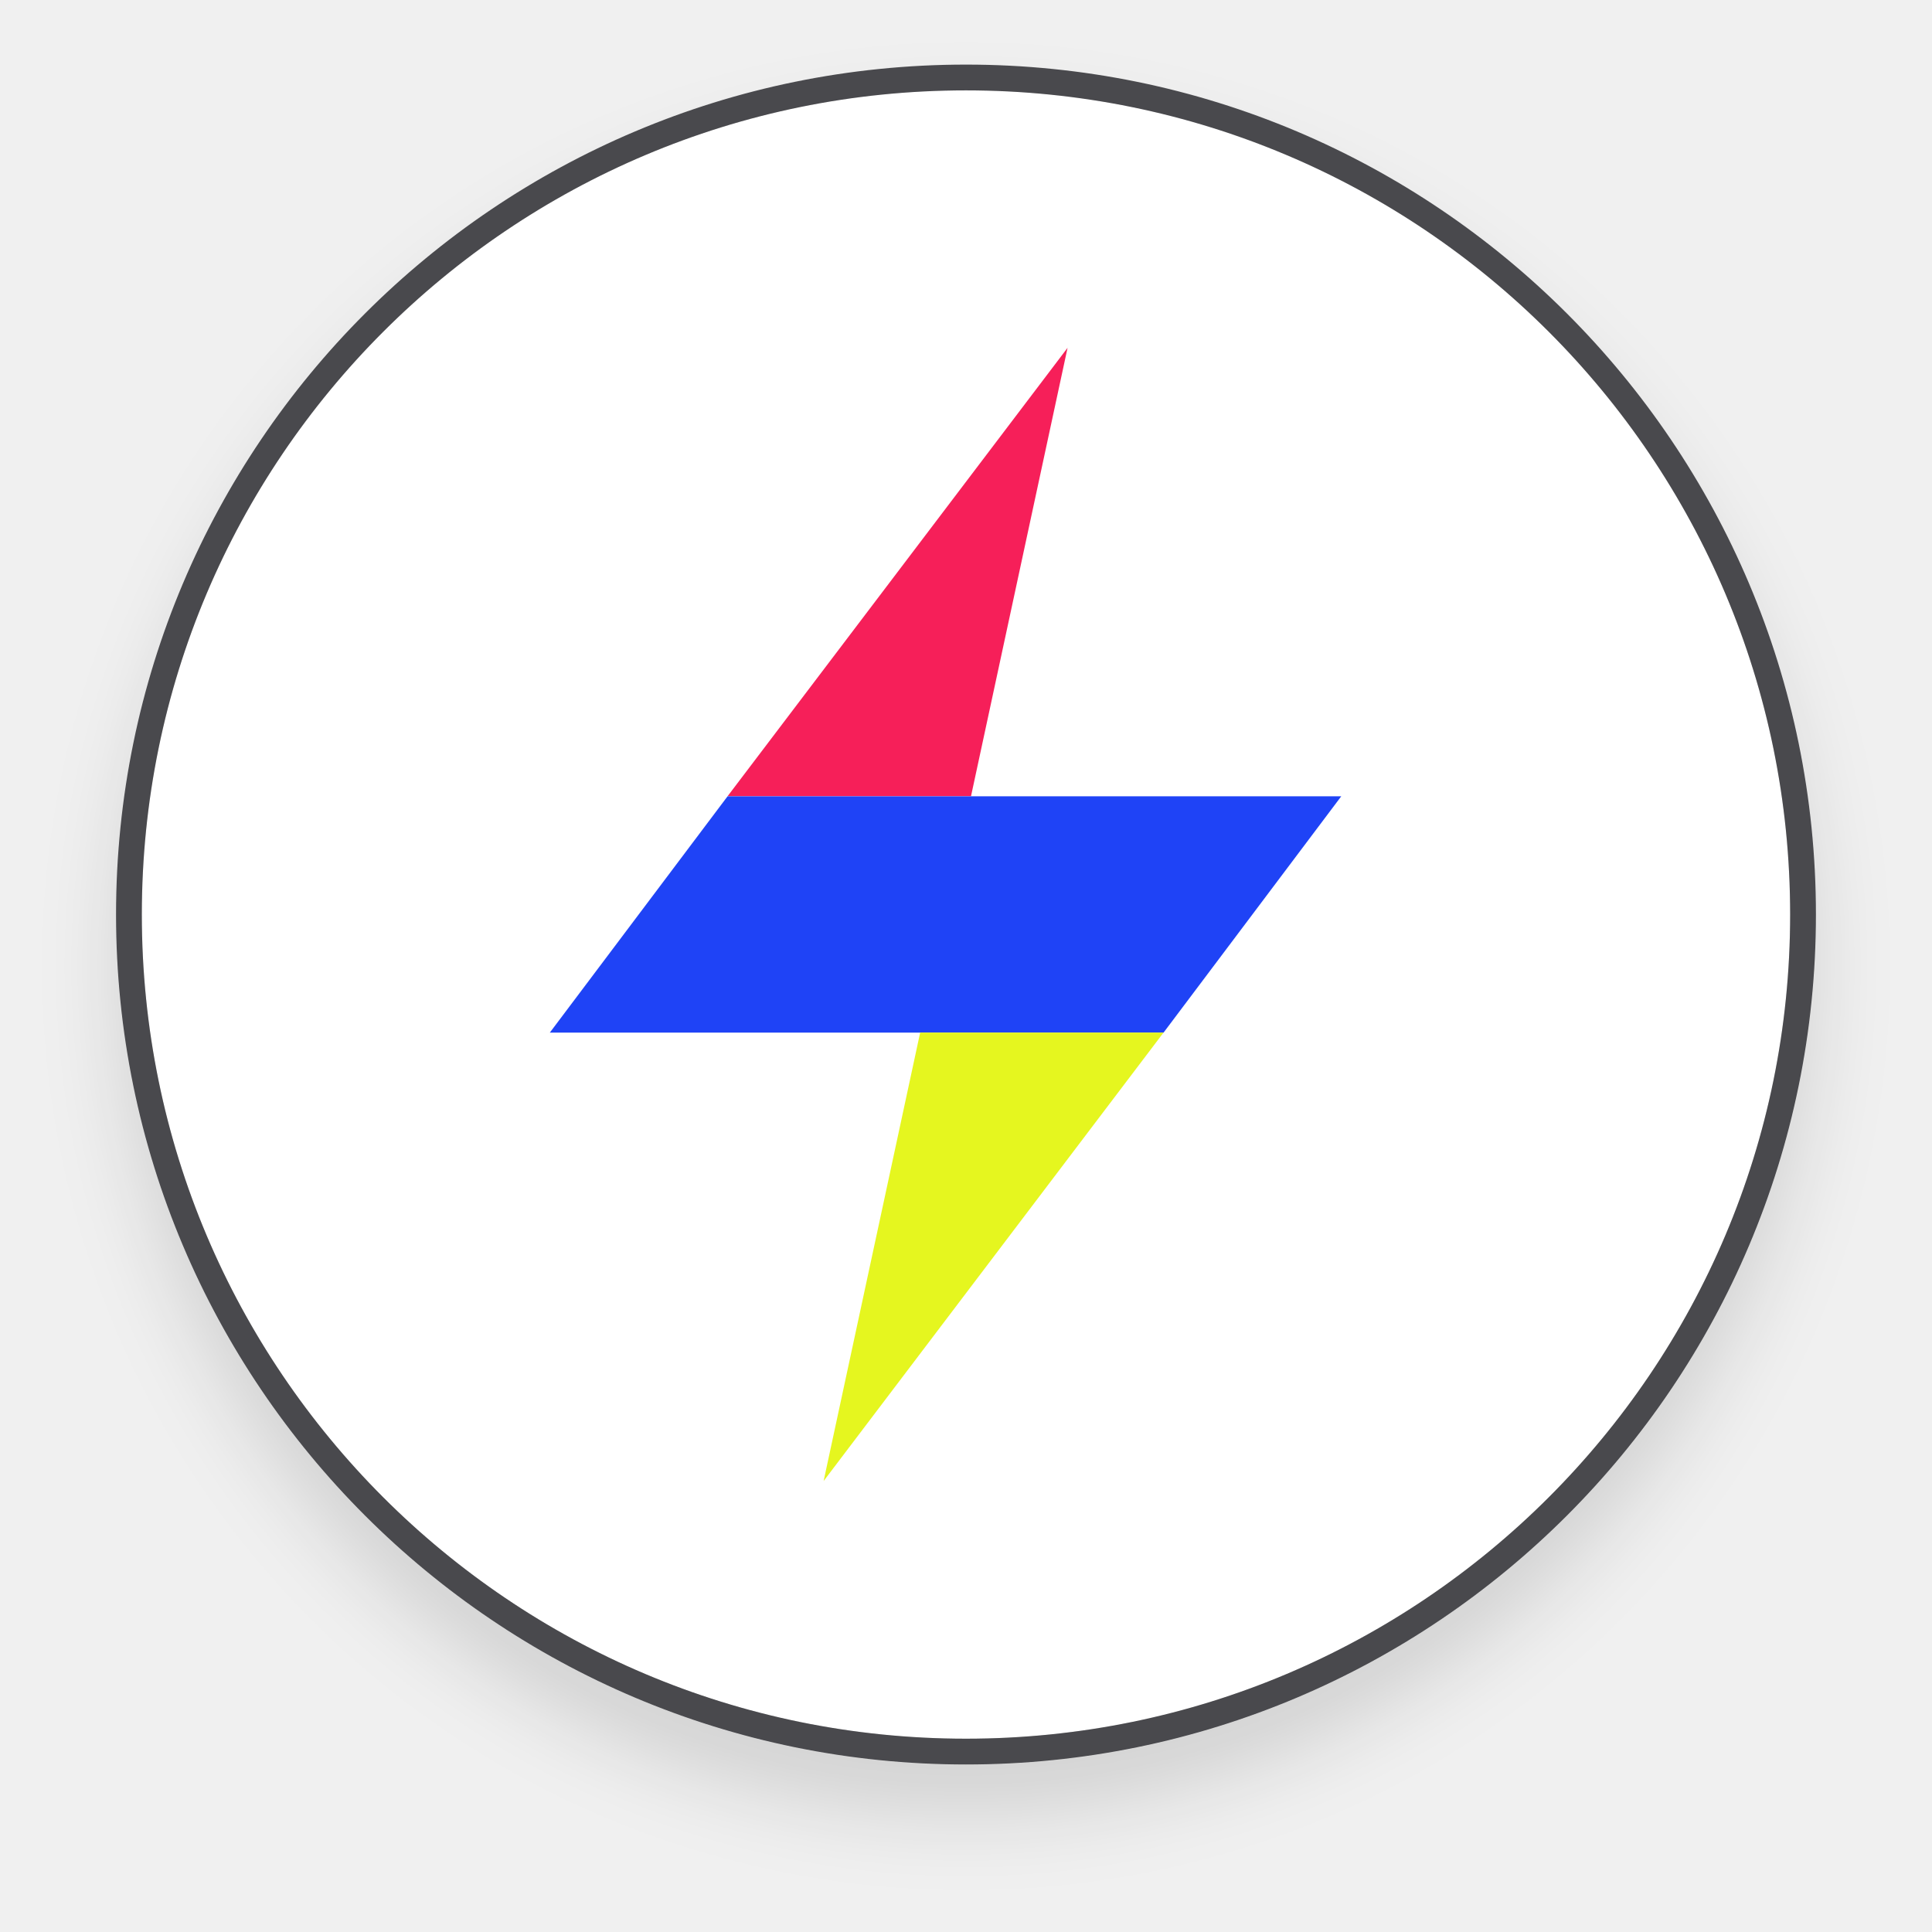
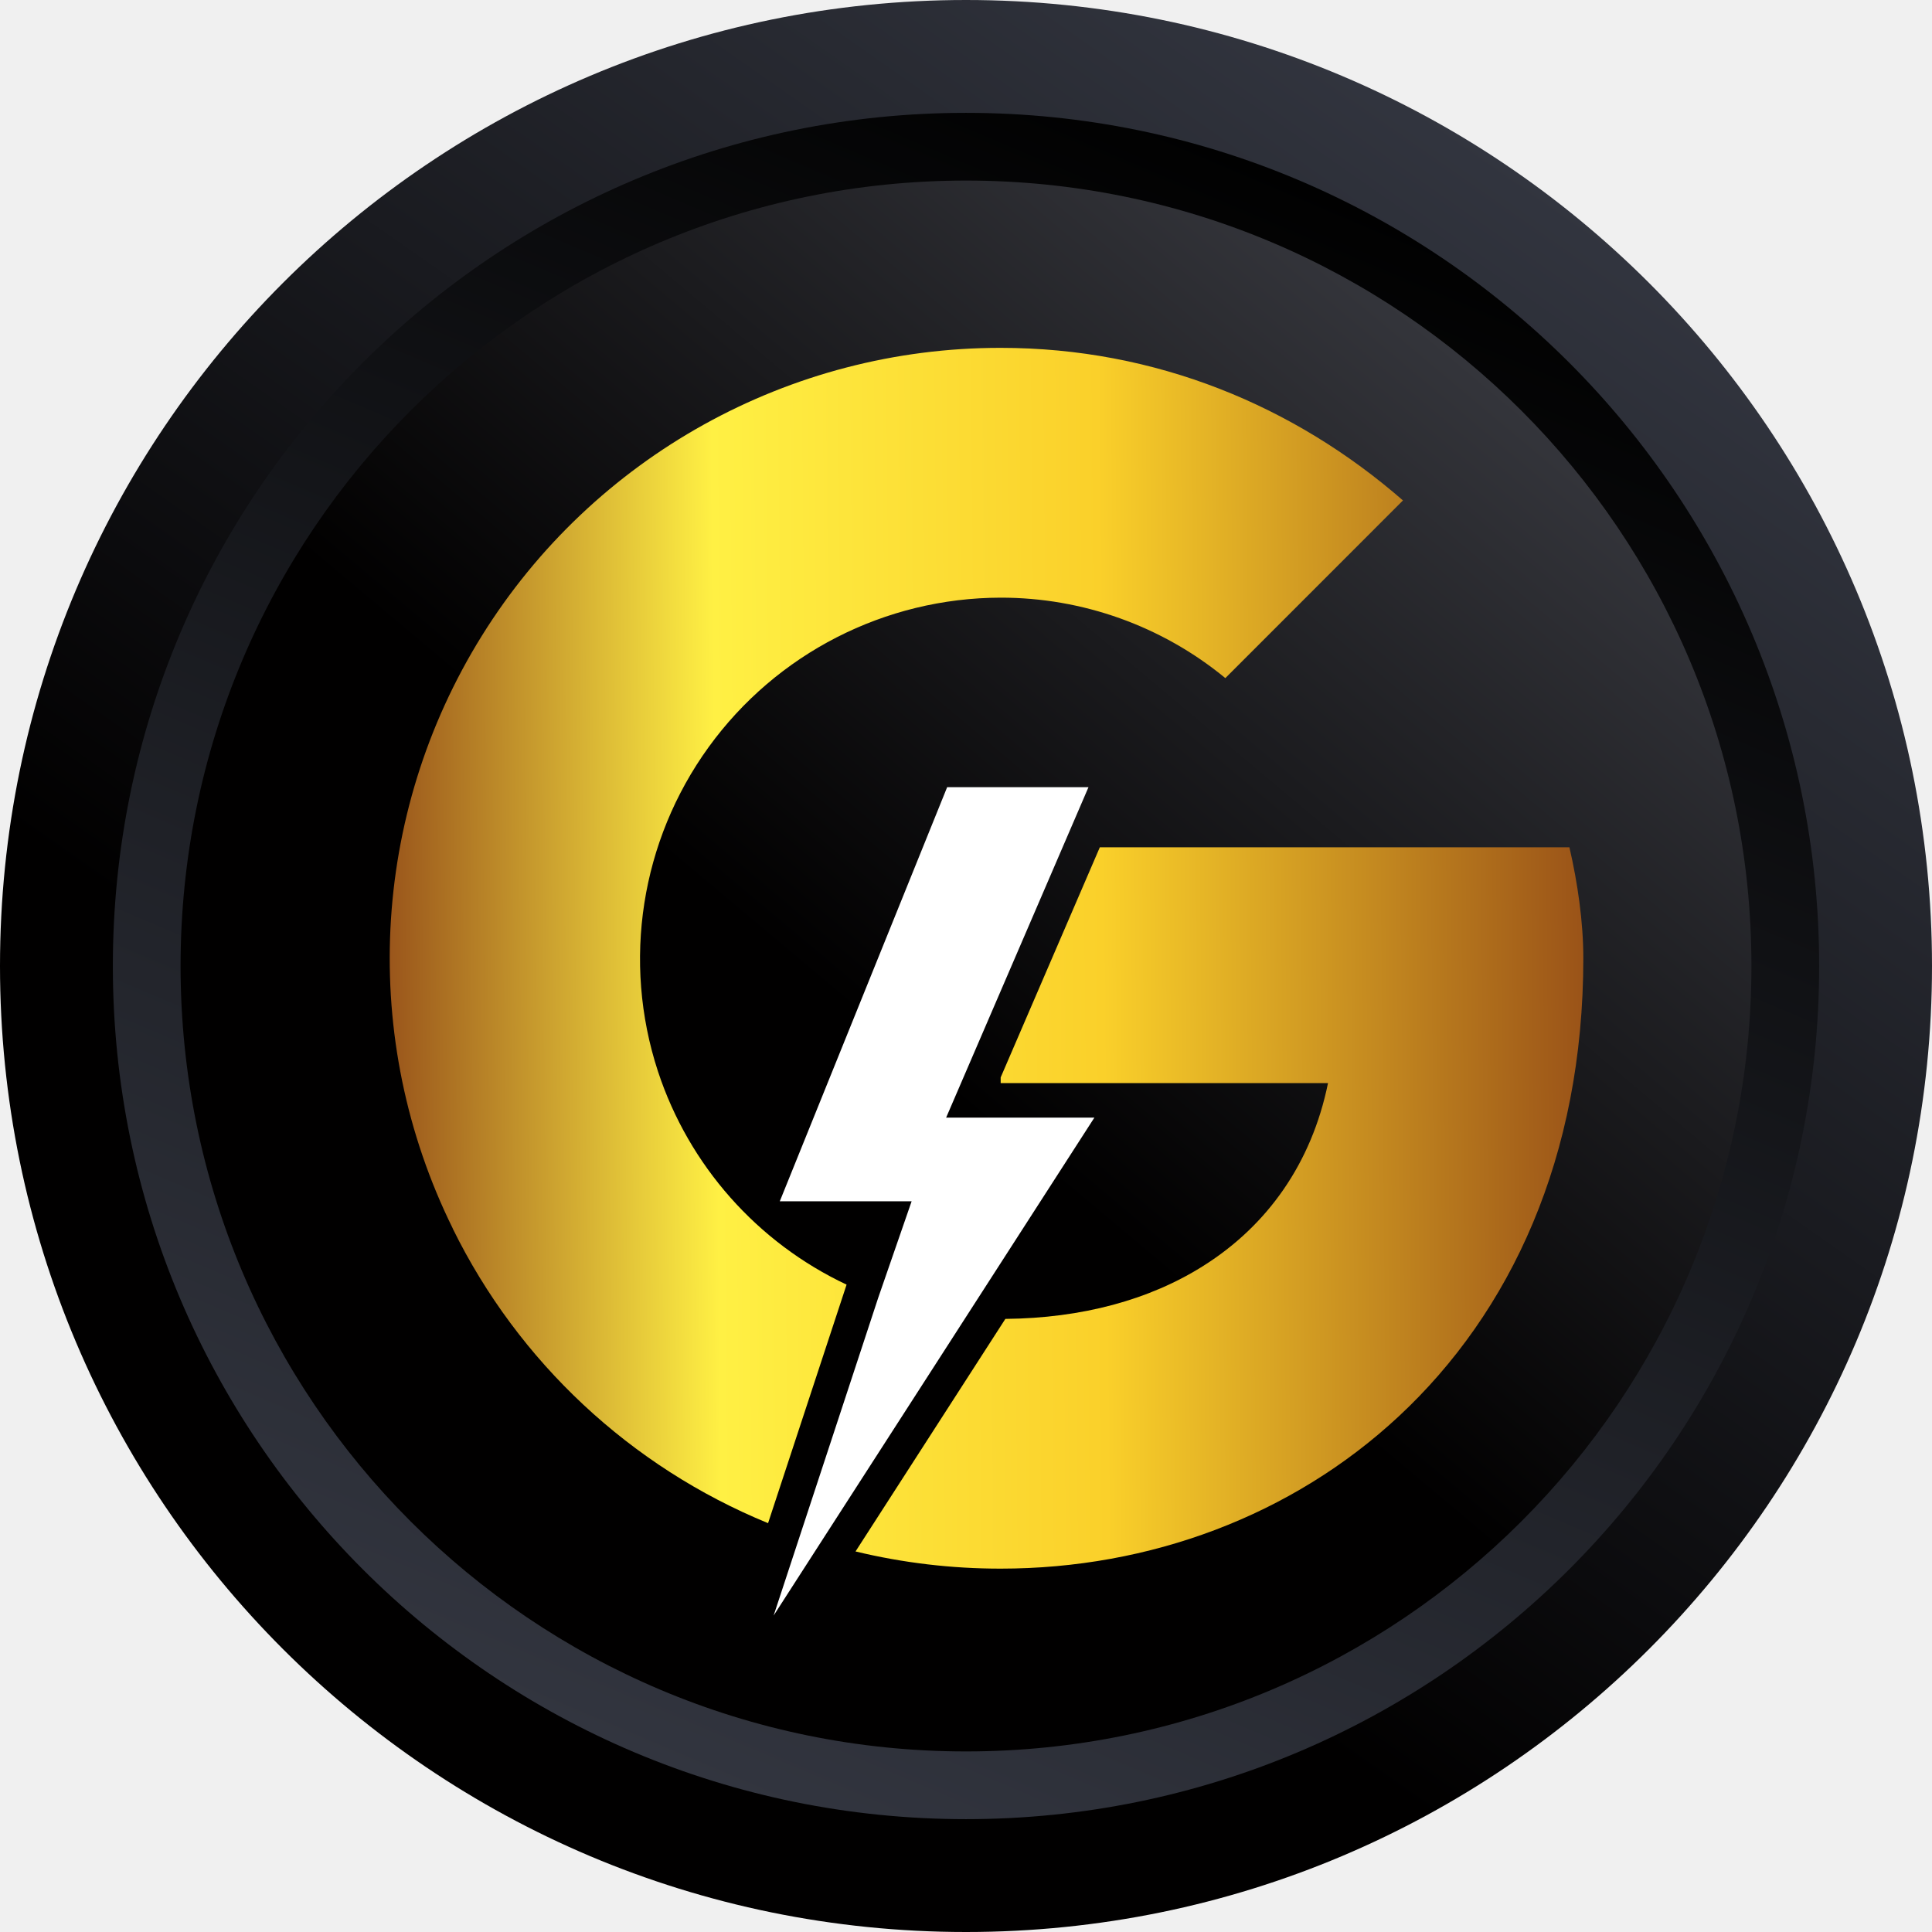
- <svg xmlns="http://www.w3.org/2000/svg" width="74.921" height="74.921" viewBox="0 0 74.921 74.921">
+ <svg xmlns="http://www.w3.org/2000/svg" xmlns:xlink="http://www.w3.org/1999/xlink" viewBox="0 0 812 812">
  <defs>
-     <filter id="Ellipse_88" x="0" y="0" width="74.921" height="74.921" filterUnits="userSpaceOnUse">
-       <feOffset dy="2" input="SourceAlpha" />
-       <feGaussianBlur stdDeviation="1.5" result="blur" />
-       <feFlood flood-opacity="0.122" />
-       <feComposite operator="in" in2="blur" />
-       <feComposite in="SourceGraphic" />
-     </filter>
+     <style>.cls-1{fill:url(#linear-gradient);}.cls-2{fill:url(#linear-gradient-2);}.cls-3{fill:url(#linear-gradient-3);}.cls-4{fill:url(#linear-gradient-4);}.cls-5{fill:url(#linear-gradient-5);}.cls-6{fill:#fff;}</style>
+     <linearGradient id="linear-gradient" x1="639.93" y1="71.91" x2="175.87" y2="734.66" gradientUnits="userSpaceOnUse">
+       <stop offset="0" stop-color="#32353f" />
+       <stop offset="0.73" stop-color="#010000" />
+     </linearGradient>
+     <linearGradient id="linear-gradient-2" x1="265.86" y1="736.15" x2="546.14" y2="75.85" gradientUnits="userSpaceOnUse">
+       <stop offset="0" stop-color="#32353f" />
+       <stop offset="1" stop-color="#010101" />
+     </linearGradient>
+     <linearGradient id="linear-gradient-3" x1="193.8" y1="658.89" x2="618.2" y2="153.11" gradientUnits="userSpaceOnUse">
+       <stop offset="0.43" stop-color="#010000" />
+       <stop offset="1" stop-color="#34353b" />
+     </linearGradient>
+     <linearGradient id="linear-gradient-4" x1="130.25" y1="510.51" x2="1084.97" y2="501.87" gradientUnits="userSpaceOnUse">
+       <stop offset="0.01" stop-color="#883a14" />
+       <stop offset="0.18" stop-color="#fff044" />
+       <stop offset="0.35" stop-color="#fad02a" />
+       <stop offset="0.56" stop-color="#9b5418" />
+       <stop offset="0.67" stop-color="#c68e21" />
+       <stop offset="0.72" stop-color="#dcaa25" />
+       <stop offset="0.75" stop-color="#e4b426" />
+       <stop offset="0.88" stop-color="#ac7122" />
+       <stop offset="0.91" stop-color="#a86c21" />
+       <stop offset="0.95" stop-color="#9e5c1d" />
+       <stop offset="0.99" stop-color="#8d4216" />
+       <stop offset="1" stop-color="#883a14" />
+     </linearGradient>
+     <linearGradient id="linear-gradient-5" x1="129.21" y1="395.37" x2="1083.93" y2="386.73" xlink:href="#linear-gradient-4" />
  </defs>
-   <g id="Group_678" data-name="Group 678" transform="translate(-848.5 -744.905)">
-     <g transform="matrix(1, 0, 0, 1, 848.5, 744.91)" filter="url(#Ellipse_88)">
-       <g id="Ellipse_88-2" data-name="Ellipse 88" transform="translate(5.5 3.5)" fill="#fff" stroke="#49494d" stroke-width="1">
-         <circle cx="31.96" cy="31.96" r="31.96" stroke="none" />
-         <circle cx="31.96" cy="31.96" r="32.46" fill="none" />
-       </g>
-     </g>
-     <g id="Group_579" data-name="Group 579" transform="translate(869.825 758.393)">
-       <path id="Path_1838" data-name="Path 1838" d="M355.365,152.213,351.621,169.6h-9.439Z" transform="translate(-335.291 -152.213)" fill="#f61f59" fill-rule="evenodd" />
-       <path id="Path_1839" data-name="Path 1839" d="M325.727,271.184l-6.89,9.163h-23.8l6.892-9.163Z" transform="translate(-295.04 -253.792)" fill="#1f43f6" fill-rule="evenodd" />
-       <path id="Path_1840" data-name="Path 1840" d="M380.828,333.864l-13.182,17.391,3.744-17.391Z" transform="translate(-357.032 -307.31)" fill="#e5f61f" fill-rule="evenodd" />
+   <g id="Layer_2" data-name="Layer 2">
+     <g id="Layer_1-2" data-name="Layer 1">
+       <circle class="cls-1" cx="406" cy="406" r="406" />
+       <circle class="cls-2" cx="406" cy="406" r="358.57" />
+       <circle class="cls-3" cx="406" cy="406" r="330.11" />
+       <path class="cls-4" d="M665.45,402.74c0,83.61-30.6,148.88-77.68,192.64-44.84,41.7-104.63,63.9-167.2,63.9a259.37,259.37,0,0,1-61-7.22l48.71-75.6,14.26-22.14c32.16-.3,60.65-8,83.31-22.35,26.78-16.9,45.41-43,52.3-76.76H420.57v-2.38l41.68-96.73H659.61C663.11,371.26,665.45,387.58,665.45,402.74Z" />
+       <path class="cls-5" d="M589.65,210.33,515,285a148.38,148.38,0,0,0-94.46-33.81A151.85,151.85,0,0,0,276.51,450.22c0,.06.05.14.07.21a151.35,151.35,0,0,0,79.23,89.49l-33,100.25A255.82,255.82,0,0,1,190.31,516.41s0,0,0-.07A256.55,256.55,0,0,1,420.57,146.2C485.87,146.2,544.17,170.69,589.65,210.33Z" />
+       <polygon class="cls-6" points="459.96 469.72 405.91 553.63 396.22 568.68 345.05 648.1 333.87 665.46 325.15 679 329.95 664.42 336.26 645.24 362.85 564.46 369.11 545.43 383.15 504.88 327.74 504.88 398.08 330.84 457.48 330.84 440.42 370.46 398.74 467.2 397.65 469.72 459.96 469.72" />
    </g>
  </g>
</svg>
